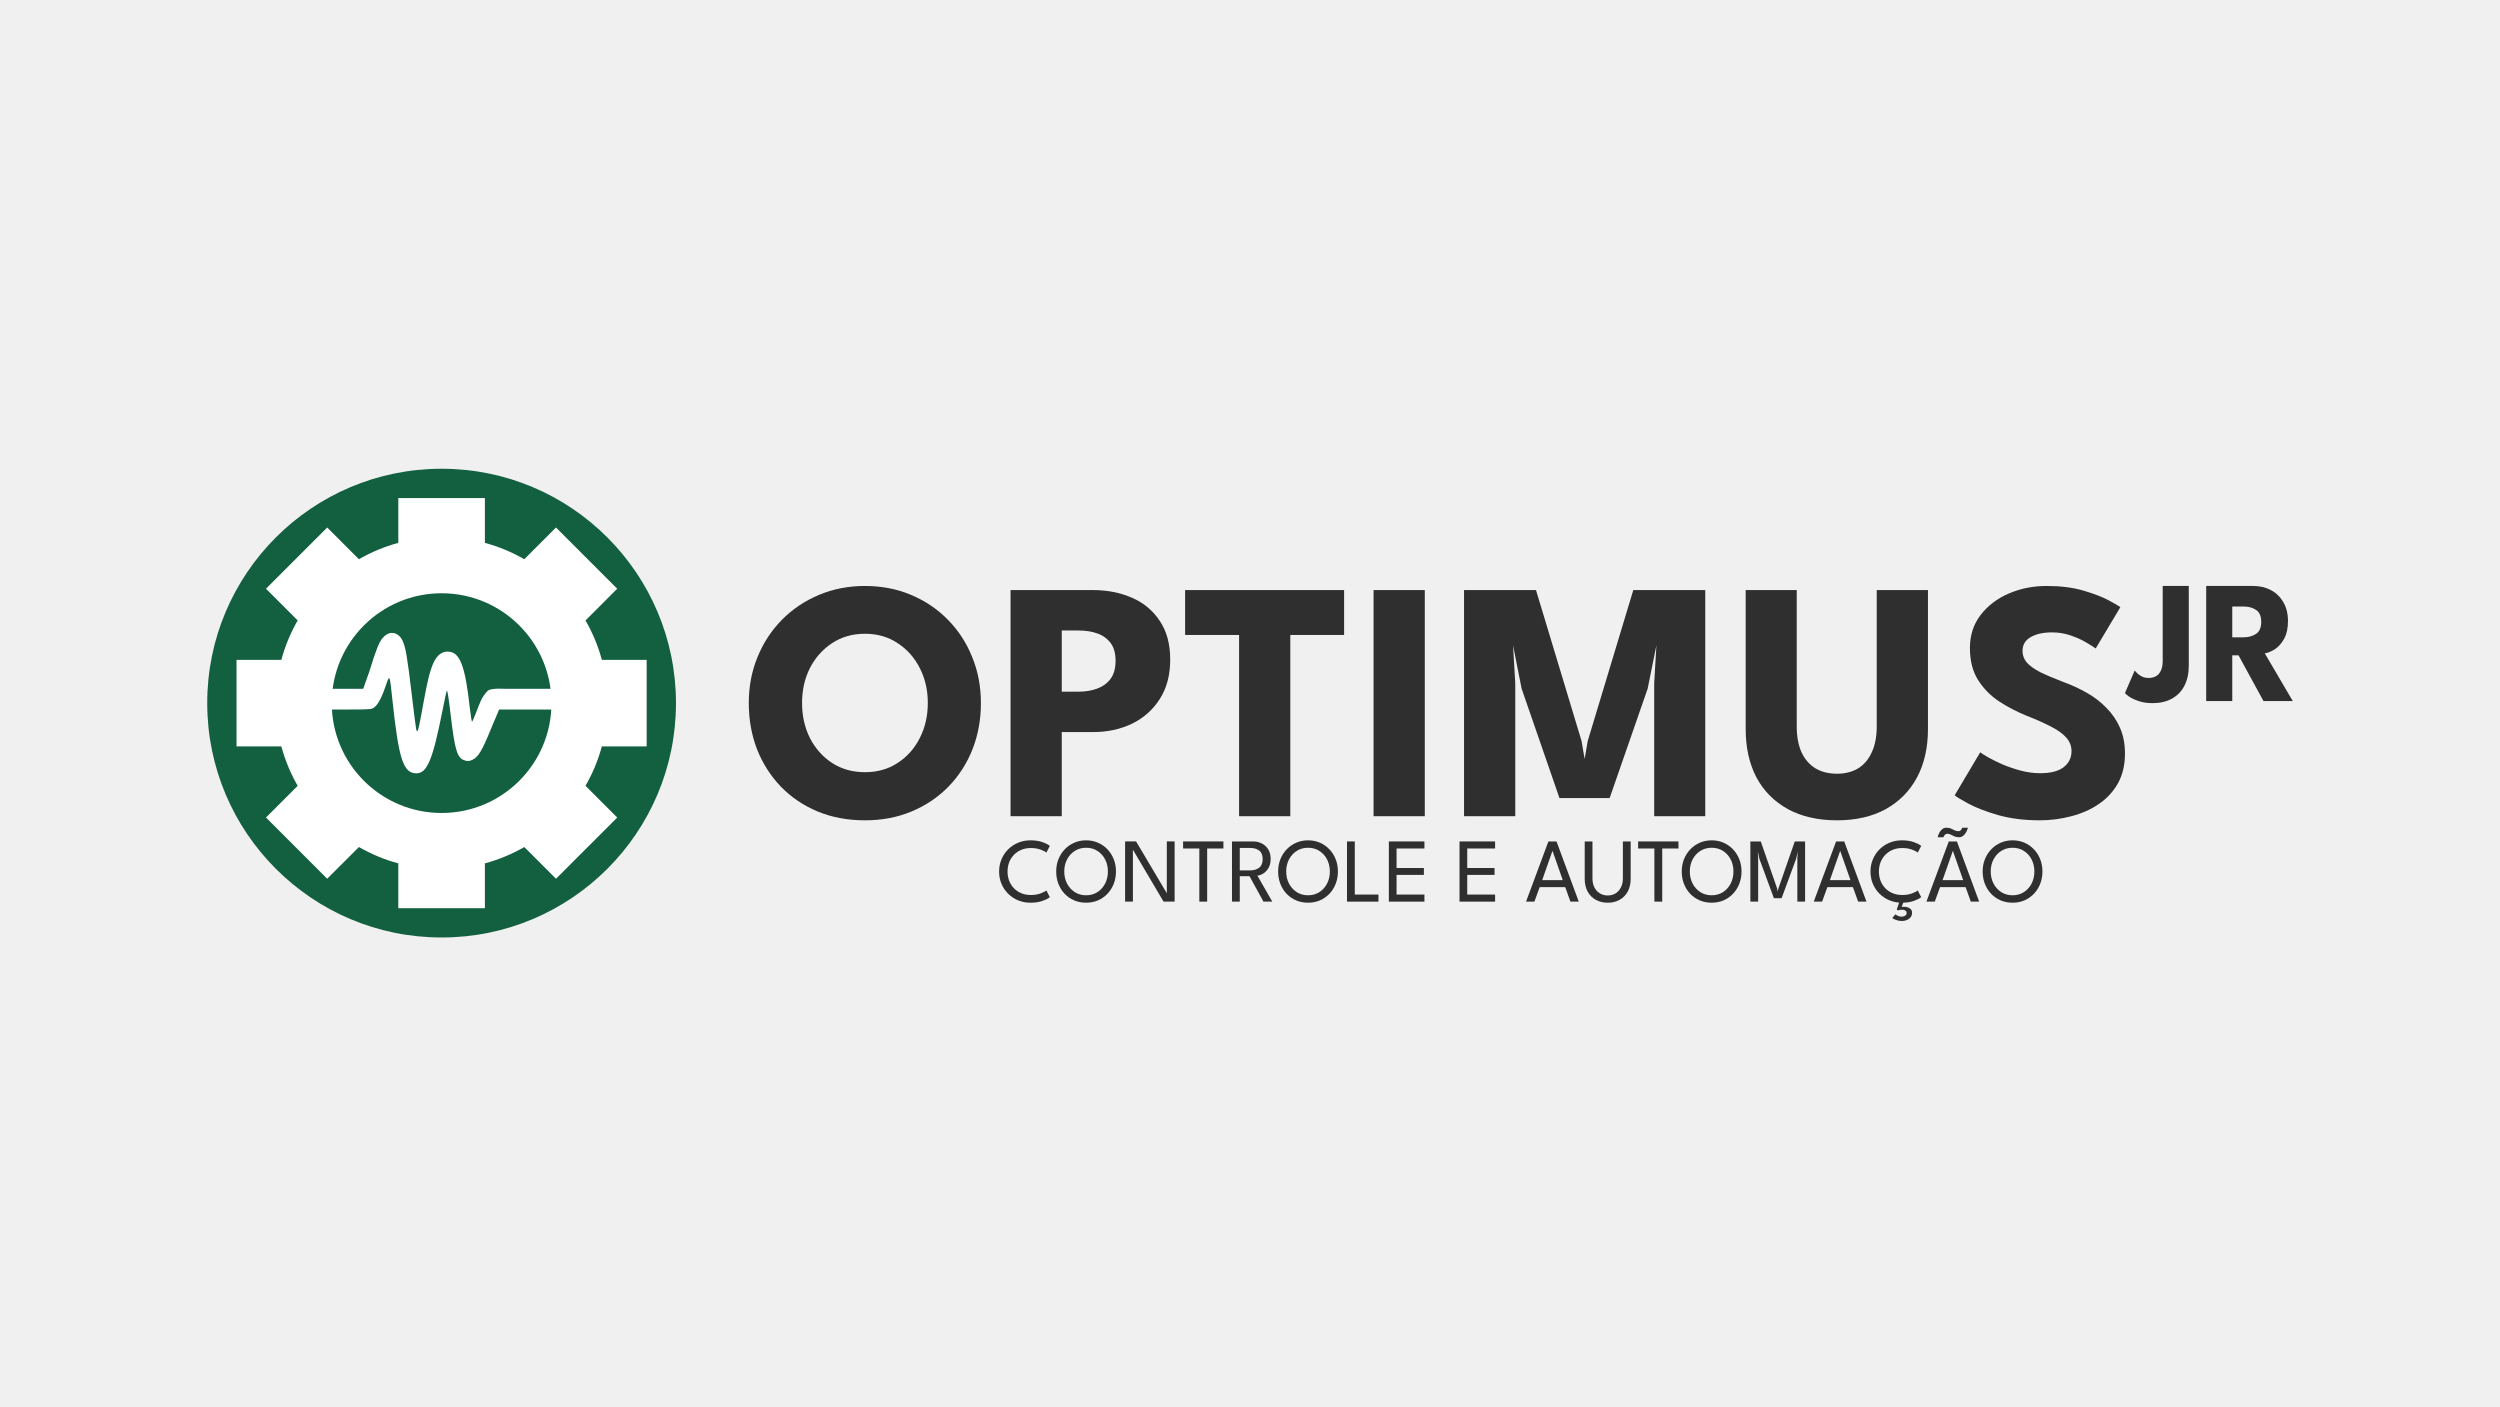
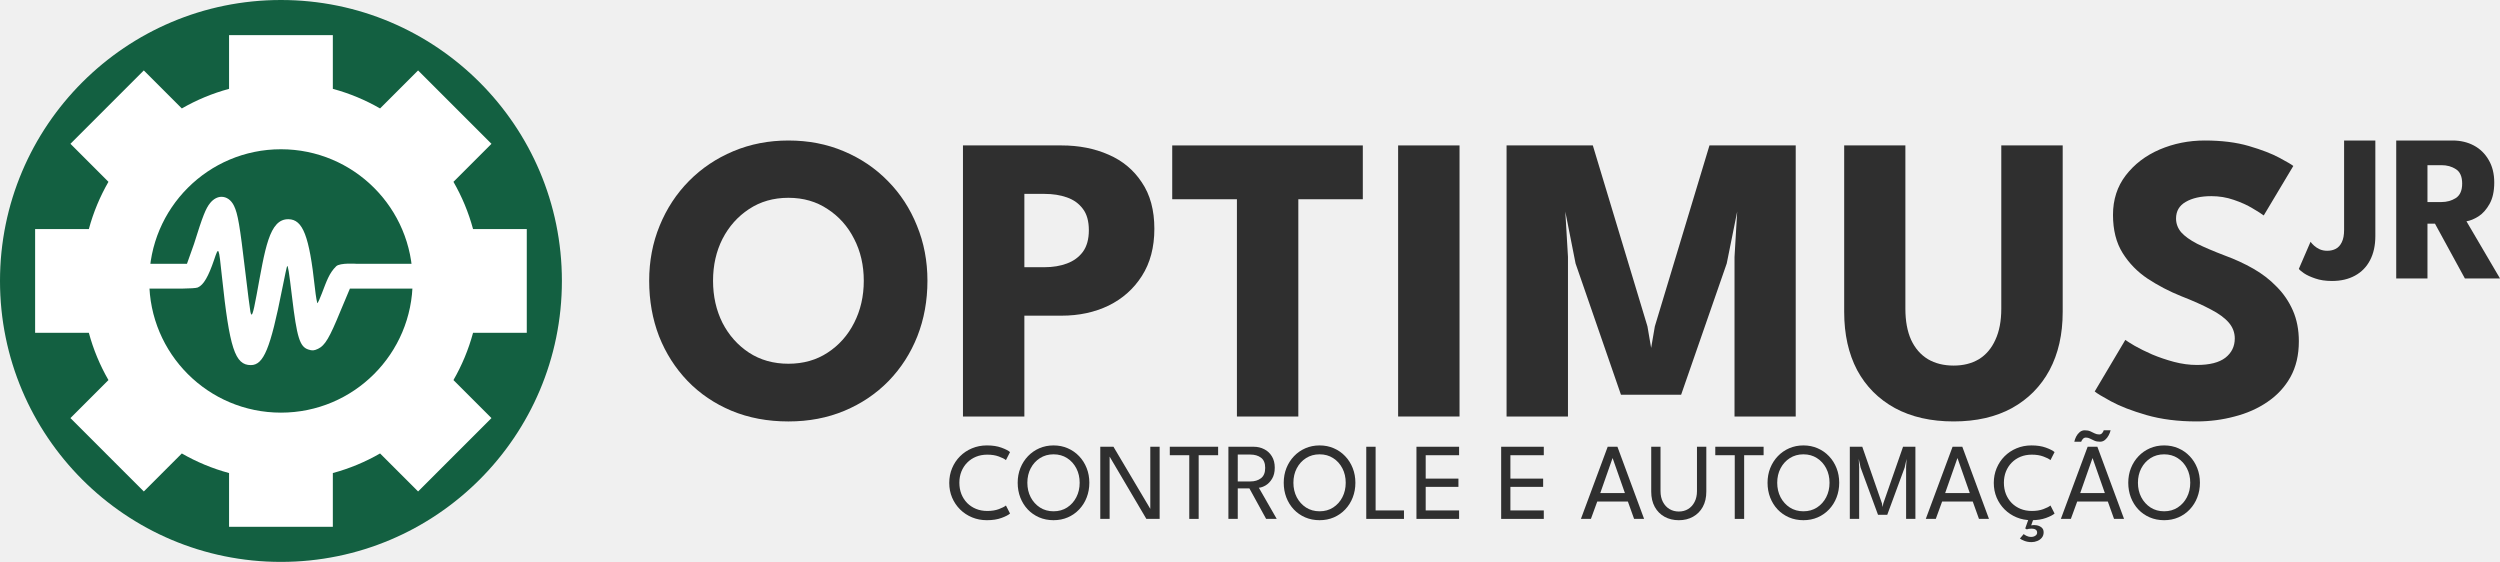
- <svg xmlns="http://www.w3.org/2000/svg" width="1920" height="1080" version="1.1" viewBox="0 0 1920 1080" xml:space="preserve">
-   <g transform="matrix(.3736 0 0 .3736 159.15 360)">
-     <g transform="matrix(2.9335 0 0 2.9335 822.78 -1761.8)" fill="#2f2f2f" stop-color="#000000" stroke-linecap="square" stroke-linejoin="round" stroke-miterlimit="168.2" stroke-width="2.397" style="paint-order:markers stroke fill" aria-label="CONTROLE E AUTOMAÇÃO">
+ <svg xmlns="http://www.w3.org/2000/svg" width="1601.7" height="359.99" version="1.1" viewBox="0 0 1601.7 359.99" xml:space="preserve">
+   <g transform="matrix(.3736 0 0 .3736 6.1035e-6 3.0518e-5)">
+     <g transform="matrix(2.9335,0,0,2.9335,822.78,-1761.8)" fill="#2f2f2f" stop-color="#000000" stroke-linecap="square" stroke-linejoin="round" stroke-miterlimit="168.2" stroke-width="2.397" style="paint-order:markers stroke fill" aria-label="CONTROLE E AUTOMAÇÃO">
      <path d="m296.65 899.28q3.93 0 6.806-1.087 2.908-1.086 4.122-2.109l2.397 4.697q-1.438 1.278-5.017 2.588-3.547 1.31-8.532 1.31-4.665 0-8.66-1.662t-6.998-4.633q-2.972-2.972-4.665-6.934-1.662-3.962-1.662-8.564t1.662-8.596 4.633-6.966q3.004-3.004 6.998-4.665 4.026-1.694 8.692-1.694 4.985 0 8.532 1.31 3.579 1.31 5.017 2.588l-2.397 4.697q-1.214-1.054-4.122-2.109-2.876-1.087-6.806-1.087-3.579 0-6.551 1.214t-5.177 3.451q-2.173 2.205-3.387 5.209-1.182 3.004-1.182 6.551 0 3.579 1.182 6.615 1.214 3.004 3.387 5.241 2.205 2.205 5.177 3.419t6.551 1.214z" />
      <path d="m320.1 882.79q0 4.697 1.949 8.468 1.981 3.771 5.432 6.008 3.451 2.205 7.925 2.205 4.506 0 7.925-2.205 3.451-2.237 5.4-6.008 1.949-3.771 1.949-8.468t-1.949-8.436q-1.949-3.771-5.4-5.976-3.419-2.205-7.925-2.205-4.474 0-7.925 2.205t-5.432 5.976q-1.949 3.739-1.949 8.436zm-5.656 0q0-4.601 1.566-8.564 1.598-3.994 4.442-6.966t6.647-4.633q3.835-1.662 8.308-1.662 4.506 0 8.308 1.662 3.835 1.662 6.647 4.633 2.844 2.972 4.41 6.966 1.566 3.962 1.566 8.564 0 4.633-1.566 8.628-1.534 3.962-4.378 6.966-2.812 2.972-6.615 4.633t-8.372 1.662-8.436-1.662q-3.835-1.662-6.647-4.633-2.812-3.004-4.346-6.966-1.534-3.994-1.534-8.628z" />
      <path d="m367.84 866.91 0.352 0.064v36.94h-5.464v-42.18h7.701l21.889 36.908-0.351 0.064v-36.972h5.464v42.18h-7.765z" />
      <path d="m414.75 866.69h-11.376v-4.953h28.248v4.953h-11.376v37.227h-5.496z" />
      <path d="m437.63 861.74h14.731q3.419 0 6.199 1.438 2.812 1.406 4.474 4.154 1.694 2.716 1.694 6.647 0 3.898-1.566 6.455-1.534 2.556-3.707 3.866-2.173 1.278-4.026 1.406l10.449 18.214h-6.199l-9.778-17.831h-6.806v17.831h-5.464zm5.464 20.291h7.35q3.771 0 6.231-1.885 2.461-1.885 2.461-6.039t-2.461-5.976q-2.429-1.821-6.199-1.821h-7.381z" />
      <path d="m475.63 882.79q0 4.697 1.949 8.468 1.981 3.771 5.432 6.008 3.451 2.205 7.925 2.205 4.506 0 7.925-2.205 3.451-2.237 5.4-6.008 1.949-3.771 1.949-8.468t-1.949-8.436q-1.949-3.771-5.4-5.976-3.419-2.205-7.925-2.205-4.474 0-7.925 2.205t-5.432 5.976q-1.949 3.739-1.949 8.436zm-5.656 0q0-4.601 1.566-8.564 1.598-3.994 4.442-6.966t6.647-4.633q3.835-1.662 8.308-1.662 4.506 0 8.308 1.662 3.835 1.662 6.647 4.633 2.844 2.972 4.41 6.966 1.566 3.962 1.566 8.564 0 4.633-1.566 8.628-1.534 3.962-4.378 6.966-2.812 2.972-6.615 4.633t-8.372 1.662-8.436-1.662q-3.835-1.662-6.647-4.633-2.812-3.004-4.346-6.966-1.534-3.994-1.534-8.628z" />
      <path d="m518.22 861.74h5.464v37.227h16.584v4.953h-22.049z" />
      <path d="m547.56 861.74h24.925v4.953h-19.524v13.677h19.141v4.825h-19.141v13.772h19.524v4.953h-24.925z" />
      <path d="m597.08 861.74h24.925v4.953h-19.524v13.677h19.141v4.825h-19.141v13.772h19.524v4.953h-24.925z" />
      <path d="m659.36 861.74h5.688l15.594 42.18h-5.848l-3.643-10.162h-17.895l-3.707 10.162h-5.848zm-4.346 27.098h14.412l-7.158-20.387h-0.096z" />
      <path d="m711.55 861.74h5.464v26.203q0 5.209-2.077 8.979-2.077 3.739-5.72 5.752-3.611 2.013-8.276 2.013t-8.34-2.013q-3.643-2.013-5.72-5.752-2.077-3.771-2.077-8.979v-26.203h5.432v25.915q0 3.675 1.406 6.359t3.835 4.154q2.429 1.438 5.464 1.438t5.432-1.438q2.397-1.47 3.771-4.154 1.406-2.684 1.406-6.359z" />
      <path d="m733.63 866.69h-11.376v-4.953h28.248v4.953h-11.376v37.227h-5.496z" />
      <path d="m758.46 882.79q0 4.697 1.949 8.468 1.981 3.771 5.432 6.008 3.451 2.205 7.925 2.205 4.506 0 7.925-2.205 3.451-2.237 5.4-6.008 1.949-3.771 1.949-8.468t-1.949-8.436q-1.949-3.771-5.4-5.976-3.419-2.205-7.925-2.205-4.474 0-7.925 2.205t-5.432 5.976q-1.949 3.739-1.949 8.436zm-5.656 0q0-4.601 1.566-8.564 1.598-3.994 4.442-6.966t6.647-4.633q3.835-1.662 8.308-1.662 4.506 0 8.308 1.662 3.835 1.662 6.647 4.633 2.844 2.972 4.41 6.966 1.566 3.962 1.566 8.564 0 4.633-1.566 8.628-1.534 3.962-4.378 6.966-2.812 2.972-6.615 4.633t-8.372 1.662-8.436-1.662q-3.835-1.662-6.647-4.633-2.812-3.004-4.346-6.966-1.534-3.994-1.534-8.628z" />
      <path d="m839.24 861.74v42.18h-5.432v-30.453l0.288-4.665-1.15 5.145-10.162 27.577h-5.4l-10.162-27.577-1.118-5.145 0.256 4.665v30.453h-5.464v-42.18h7.286l11.504 33.105 0.383 2.141 0.415-2.141 11.536-33.105z" />
      <path d="m860.97 861.74h5.688l15.594 42.18h-5.848l-3.643-10.162h-17.895l-3.707 10.162h-5.848zm-4.346 27.098h14.412l-7.158-20.387h-0.096z" />
      <path d="m907.27 899.28q3.93 0 6.806-1.087 2.908-1.086 4.122-2.109l2.397 4.697q-1.438 1.278-5.017 2.588-3.547 1.31-8.532 1.31-4.665 0-8.66-1.662t-6.998-4.633q-2.972-2.972-4.665-6.934-1.662-3.962-1.662-8.564t1.662-8.596 4.633-6.966q3.004-3.004 6.998-4.665 4.026-1.694 8.692-1.694 4.985 0 8.532 1.31 3.579 1.31 5.017 2.588l-2.397 4.697q-1.214-1.054-4.122-2.109-2.876-1.087-6.806-1.087-3.579 0-6.551 1.214t-5.177 3.451q-2.173 2.205-3.387 5.209-1.182 3.004-1.182 6.551 0 3.579 1.182 6.615 1.214 3.004 3.387 5.241 2.205 2.205 5.177 3.419t6.551 1.214zm-0.128 18.214q-2.333 0-4.186-0.735-1.821-0.703-2.62-1.374l2.205-2.588q0.607 0.543 1.758 1.087 1.182 0.575 2.493 0.575 1.534 0 2.556-0.703 1.054-0.671 1.054-1.79 0-1.214-0.895-1.79-0.863-0.575-2.205-0.575-0.991 0-1.79 0.128-0.799 0.16-1.15 0.32l-0.927-0.543 2.461-6.934 2.493 1.023-1.47 4.09q1.534-0.32 3.227-0.032 1.694 0.32 2.876 1.31 1.182 1.023 1.182 2.78 0 1.885-1.054 3.163-1.023 1.278-2.652 1.917-1.598 0.671-3.355 0.671z" />
      <path d="m939.93 861.74h5.688l15.594 42.18h-5.848l-3.643-10.162h-17.895l-3.707 10.162h-5.848zm-4.346 27.098h14.412l-7.158-20.387h-0.096zm-3.451-30.037q0.32-1.47 1.087-3.004 0.799-1.534 2.045-2.588 1.278-1.087 2.972-1.087 1.949 0 3.291 0.607t2.524 1.214q1.182 0.607 2.62 0.607 1.118 0 1.79-0.831t0.863-1.598h4.026q-0.32 1.406-1.15 2.972-0.799 1.534-2.077 2.62-1.246 1.087-2.94 1.087-1.949 0-3.323-0.607-1.374-0.607-2.524-1.214t-2.429-0.607q-1.054 0-1.79 0.831-0.703 0.799-0.959 1.598z" />
      <path d="m969.33 882.79q0 4.697 1.949 8.468 1.981 3.771 5.432 6.008 3.451 2.205 7.925 2.205 4.506 0 7.925-2.205 3.451-2.237 5.4-6.008 1.949-3.771 1.949-8.468t-1.949-8.436q-1.949-3.771-5.4-5.976-3.419-2.205-7.925-2.205-4.474 0-7.925 2.205t-5.432 5.976q-1.949 3.739-1.949 8.436zm-5.656 0q0-4.601 1.566-8.564 1.598-3.994 4.442-6.966t6.647-4.633q3.835-1.662 8.308-1.662 4.506 0 8.308 1.662 3.835 1.662 6.647 4.633 2.844 2.972 4.41 6.966 1.566 3.962 1.566 8.564 0 4.633-1.566 8.628-1.534 3.962-4.378 6.966-2.812 2.972-6.615 4.633t-8.372 1.662-8.436-1.662q-3.835-1.662-6.647-4.633-2.812-3.004-4.346-6.966-1.534-3.994-1.534-8.628z" />
    </g>
-     <g transform="translate(102.67 -1559.1)" fill="#2f2f2f" stroke-linecap="square" stroke-linejoin="round" stroke-miterlimit="168.2">
-       <g transform="matrix(2.9335 0 0 2.9335 720.16 -202.69)" stop-color="#000000" stroke-width="9.004" style="paint-order:markers stroke fill" aria-label="OPTIMUS">
+     <g transform="translate(102.67,-1559.1)" fill="#2f2f2f" stroke-linecap="square" stroke-linejoin="round" stroke-miterlimit="168.2">
+       <g transform="matrix(2.9335,0,0,2.9335,720.16,-202.69)" stop-color="#000000" stroke-width="9.004" style="paint-order:markers stroke fill" aria-label="OPTIMUS">
        <path d="m136.34 764.71q0 13.566 5.522 24.611 5.643 10.925 15.487 17.408 9.964 6.483 23.05 6.483 13.086 0 22.93-6.483 9.964-6.483 15.487-17.408 5.643-11.045 5.643-24.611t-5.643-24.491q-5.522-10.925-15.487-17.408-9.844-6.603-22.93-6.603-13.086 0-23.05 6.603-9.844 6.483-15.487 17.408-5.522 10.925-5.522 24.491zm-37.336 0q0-17.288 6.123-32.174 6.123-15.007 17.168-26.171 11.045-11.165 25.931-17.408t32.174-6.243q17.528 0 32.294 6.243 14.887 6.243 25.811 17.408 11.045 11.165 17.047 26.171 6.123 14.887 6.123 32.174 0 17.408-5.883 32.414-5.883 14.887-16.807 26.171-10.925 11.165-25.811 17.408t-32.774 6.243q-18.248 0-33.255-6.243-14.887-6.243-25.691-17.408-10.805-11.285-16.687-26.171-5.763-15.007-5.763-32.414z" />
        <path d="m282.44 685.59h57.625q15.247 0 27.492 5.402 12.245 5.282 19.449 16.207 7.323 10.805 7.323 27.132 0 16.207-7.323 27.612-7.203 11.285-19.449 17.288-12.245 5.883-27.492 5.883h-21.73v58.946h-35.896zm35.896 71.191h11.765q7.323 0 13.086-2.161 5.883-2.161 9.364-6.843 3.482-4.802 3.482-12.606 0-7.923-3.482-12.485-3.482-4.682-9.364-6.723-5.763-2.041-13.086-2.041h-11.765z" />
        <path d="m442.59 717.05h-37.817v-31.454h111.41v31.454h-37.696v127.02h-35.896z" />
        <path d="m536.83 685.59h35.896v158.47h-35.896z" />
        <path d="m769.26 685.59v158.47h-35.776v-93.281l1.561-26.532-6.123 30.373-26.652 76.714h-35.175l-26.532-76.714-6.003-30.373 1.561 26.532v93.281h-35.896v-158.47h50.422l31.934 105.77 2.161 12.606 2.161-12.606 31.934-105.77z" />
        <path d="m889.43 685.59h35.896v97.363q0 19.569-7.683 33.975-7.683 14.286-21.97 22.21-14.286 7.803-34.095 7.803-19.929 0-34.335-7.803-14.406-7.923-22.09-22.21-7.563-14.406-7.563-33.975v-97.363h35.776v95.442q0 10.805 3.361 18.248 3.482 7.443 9.844 11.285 6.363 3.722 15.007 3.722 8.524 0 14.766-3.722 6.243-3.842 9.604-11.285 3.482-7.443 3.482-18.248z" />
        <path d="m1008.4 682.71q14.766 0 25.811 3.241t17.768 6.843q6.723 3.602 8.164 4.802l-17.288 28.933q-1.921-1.441-6.603-4.202-4.562-2.761-10.925-4.922-6.243-2.161-13.086-2.161-9.244 0-15.007 3.361-5.643 3.241-5.643 9.724 0 4.442 3.001 8.043 3.121 3.482 9.364 6.723 6.363 3.121 16.087 6.843 8.884 3.241 16.687 7.683t13.686 10.565q6.003 6.003 9.484 13.926 3.482 7.923 3.482 18.008 0 12.005-4.922 20.889-4.922 8.764-13.446 14.526-8.404 5.763-19.208 8.524-10.685 2.881-22.21 2.881-16.327 0-29.293-3.722-12.846-3.722-20.769-8.043-7.923-4.322-9.484-5.763l17.888-30.133q1.441 1.081 5.522 3.482 4.202 2.401 10.204 5.042 6.003 2.521 12.726 4.322 6.843 1.801 13.446 1.801 11.045 0 16.567-4.202 5.522-4.322 5.522-11.285 0-5.162-3.482-9.244-3.482-4.082-10.445-7.683-6.963-3.722-17.408-7.803-10.445-4.202-19.569-10.204-9.004-6.003-14.646-15.007-5.643-9.004-5.643-22.33 0-13.326 7.443-23.05 7.563-9.844 19.809-15.127 12.365-5.282 26.412-5.282z" />
      </g>
-       <g transform="matrix(2.9335 0 0 2.9335 720.16 -202.69)" stop-color="#000000" stroke-width="4.582" style="paint-order:markers stroke fill" aria-label="JR">
+       <g transform="matrix(2.9335,0,0,2.9335,720.16,-202.69)" stop-color="#000000" stroke-width="4.582" style="paint-order:markers stroke fill" aria-label="JR">
        <path d="m1108.1 738.56q0 8.248-3.116 14.175-3.055 5.865-8.798 8.981-5.682 3.116-13.442 3.116-5.621 0-9.776-1.466-4.155-1.405-6.599-3.055-2.444-1.711-2.994-2.566l6.843-15.824q0.733 1.039 2.077 2.261 1.344 1.222 3.299 2.138 1.955 0.855 4.399 0.855 2.811 0 5.01-1.161 2.2-1.161 3.483-3.849 1.344-2.688 1.344-7.149v-52.3h18.268z" />
        <path d="m1120.3 682.71h32.871q7.026 0 12.525 2.933t8.676 8.493q3.238 5.499 3.238 13.136t-2.749 12.525q-2.688 4.827-6.476 7.271-3.788 2.383-7.026 2.872l19.612 33.421h-20.529l-17.474-32.015h-4.399v32.015h-18.268zm18.268 35.987h8.065q4.888 0 8.554-2.383t3.666-8.431-3.605-8.37q-3.605-2.383-8.493-2.383h-8.187z" />
      </g>
    </g>
-     <g transform="matrix(15.056 0 0 15.056 -3.2056e-6 -8.0961e-5)">
+     <g transform="matrix(15.056,0,0,15.056,-3.2056e-6,-8.0961e-5)">
      <circle cx="32" cy="32" r="32" fill="#136041" stop-color="#000000" stroke-linecap="round" stroke-linejoin="round" stroke-miterlimit="168.2" stroke-width="7.559" style="paint-order:markers stroke fill" />
      <path d="m51.648 20.71 4.33-4.33-8.358-8.358-4.33 4.33c-1.671-0.962-3.475-1.719-5.38-2.232v-6.12h-11.82v6.12c-1.905 0.513-3.709 1.27-5.38 2.232l-4.33-4.33-4.179 4.179-4.179 4.179 4.33 4.33c-0.963 1.671-1.719 3.475-2.232 5.38h-6.12v11.819h6.12c0.513 1.905 1.27 3.709 2.232 5.381l-4.33 4.33 4.179 4.179 4.179 4.179 4.33-4.33c1.671 0.963 3.475 1.719 5.38 2.232v6.12h11.82v-6.12c1.905-0.513 3.709-1.269 5.38-2.232l4.33 4.33 8.358-8.358-4.33-4.33c0.962-1.671 1.719-3.475 2.232-5.381h6.12v-11.819h-6.12c-0.513-1.905-1.269-3.709-2.232-5.38zm-9.041 13.54c-0.281 1.325-0.805 2.562-1.523 3.66-0.413 0.633-0.888 1.222-1.42 1.754-0.533 0.532-1.121 1.007-1.754 1.42-1.099 0.717-2.335 1.242-3.661 1.523-0.726 0.154-1.478 0.236-2.249 0.236-0.771 0-1.523-0.082-2.249-0.236-1.325-0.281-2.561-0.806-3.661-1.523-0.633-0.414-1.221-0.888-1.754-1.42-0.532-0.533-1.008-1.121-1.42-1.754-0.718-1.099-1.242-2.335-1.523-3.66-0.154-0.726-0.236-1.479-0.236-2.25 0-0.771 0.082-1.523 0.236-2.25 0.281-1.325 0.805-2.561 1.523-3.66 0.413-0.633 0.888-1.222 1.42-1.754 0.532-0.532 1.121-1.007 1.754-1.42 1.099-0.718 2.335-1.242 3.661-1.523 0.726-0.154 1.478-0.237 2.249-0.237 0.771 0 1.523 0.083 2.25 0.237 1.325 0.281 2.561 0.805 3.66 1.523 0.633 0.413 1.222 0.888 1.754 1.42 0.532 0.533 1.007 1.121 1.42 1.754 0.718 1.099 1.242 2.335 1.523 3.66 0.154 0.726 0.236 1.478 0.236 2.25 0 0.771-0.082 1.523-0.236 2.249z" fill="#fff" />
      <circle cx="32" cy="32" r="15" fill="#136041" stop-color="#000000" stroke-linecap="round" stroke-linejoin="round" stroke-miterlimit="168.2" stroke-width="15.389" style="paint-order:markers stroke fill" />
      <path d="m25.213 22.416c-0.439 9e-3 -0.891 0.238-1.268 0.697-0.51 0.621-0.859 1.504-1.848 4.676l-0.803 2.26h-2.115l-4.156-6e-5 -0.001 2.822 4.451 1.3e-4s2.662 0.036 3.051-0.126c0.671-0.28 1.226-1.287 1.852-3.123 0.542-1.592 0.531-1.616 0.902 1.879 0.868 8.182 1.488 10.084 3.291 10.084 1.456 0 2.228-1.869 3.564-8.631 0.281-1.42 0.538-2.608 0.57-2.641 0.101-0.101 0.212 0.601 0.562 3.527 0.55 4.596 0.876 5.647 1.844 5.967 0.461 0.152 0.659 0.139 1.117-0.078 0.789-0.374 1.302-1.237 2.543-4.275l1.086-2.583h9.121l-2e-3 -2.822h-8.326s-1.929-0.147-2.362 0.283c-0.805 0.798-1.079 1.673-1.633 3.106-0.206 0.532-0.421 1.023-0.479 1.09-0.058 0.067-0.197-0.732-0.311-1.775-0.639-5.888-1.369-7.751-2.994-7.785-2.228-0.047-2.676 3.408-3.644 8.631-0.412 2.224-0.557 2.619-0.703 1.924-0.054-0.259-0.321-2.359-0.594-4.666-0.613-5.193-0.839-6.513-1.273-7.41-0.334-0.691-0.878-1.041-1.441-1.029z" fill="#fff" stop-color="#000000" stroke-linecap="round" stroke-linejoin="round" stroke-miterlimit="168.2" stroke-width="33.692" style="paint-order:markers stroke fill" />
    </g>
  </g>
  <style type="text/css">
	.st0{fill:#FEFEFE;}
	.st1{fill:#474747;}
	.st2{fill:#2F2F2F;}
	.st3{fill:#222222;}
	.st4{fill:#212121;}
	.st5{fill:#242424;}
	.st6{fill:#232323;}
	.st7{fill:#252525;}
	.st8{fill:#262626;}
	.st9{fill:#313131;}
	.st10{fill:#FDFDFD;}
	.st11{fill:#FCFCFC;}
	.st12{fill:#F6F6F6;}
	.st13{fill:#F4F4F4;}
	.st14{fill:#F2F2F2;}
</style>
</svg>
